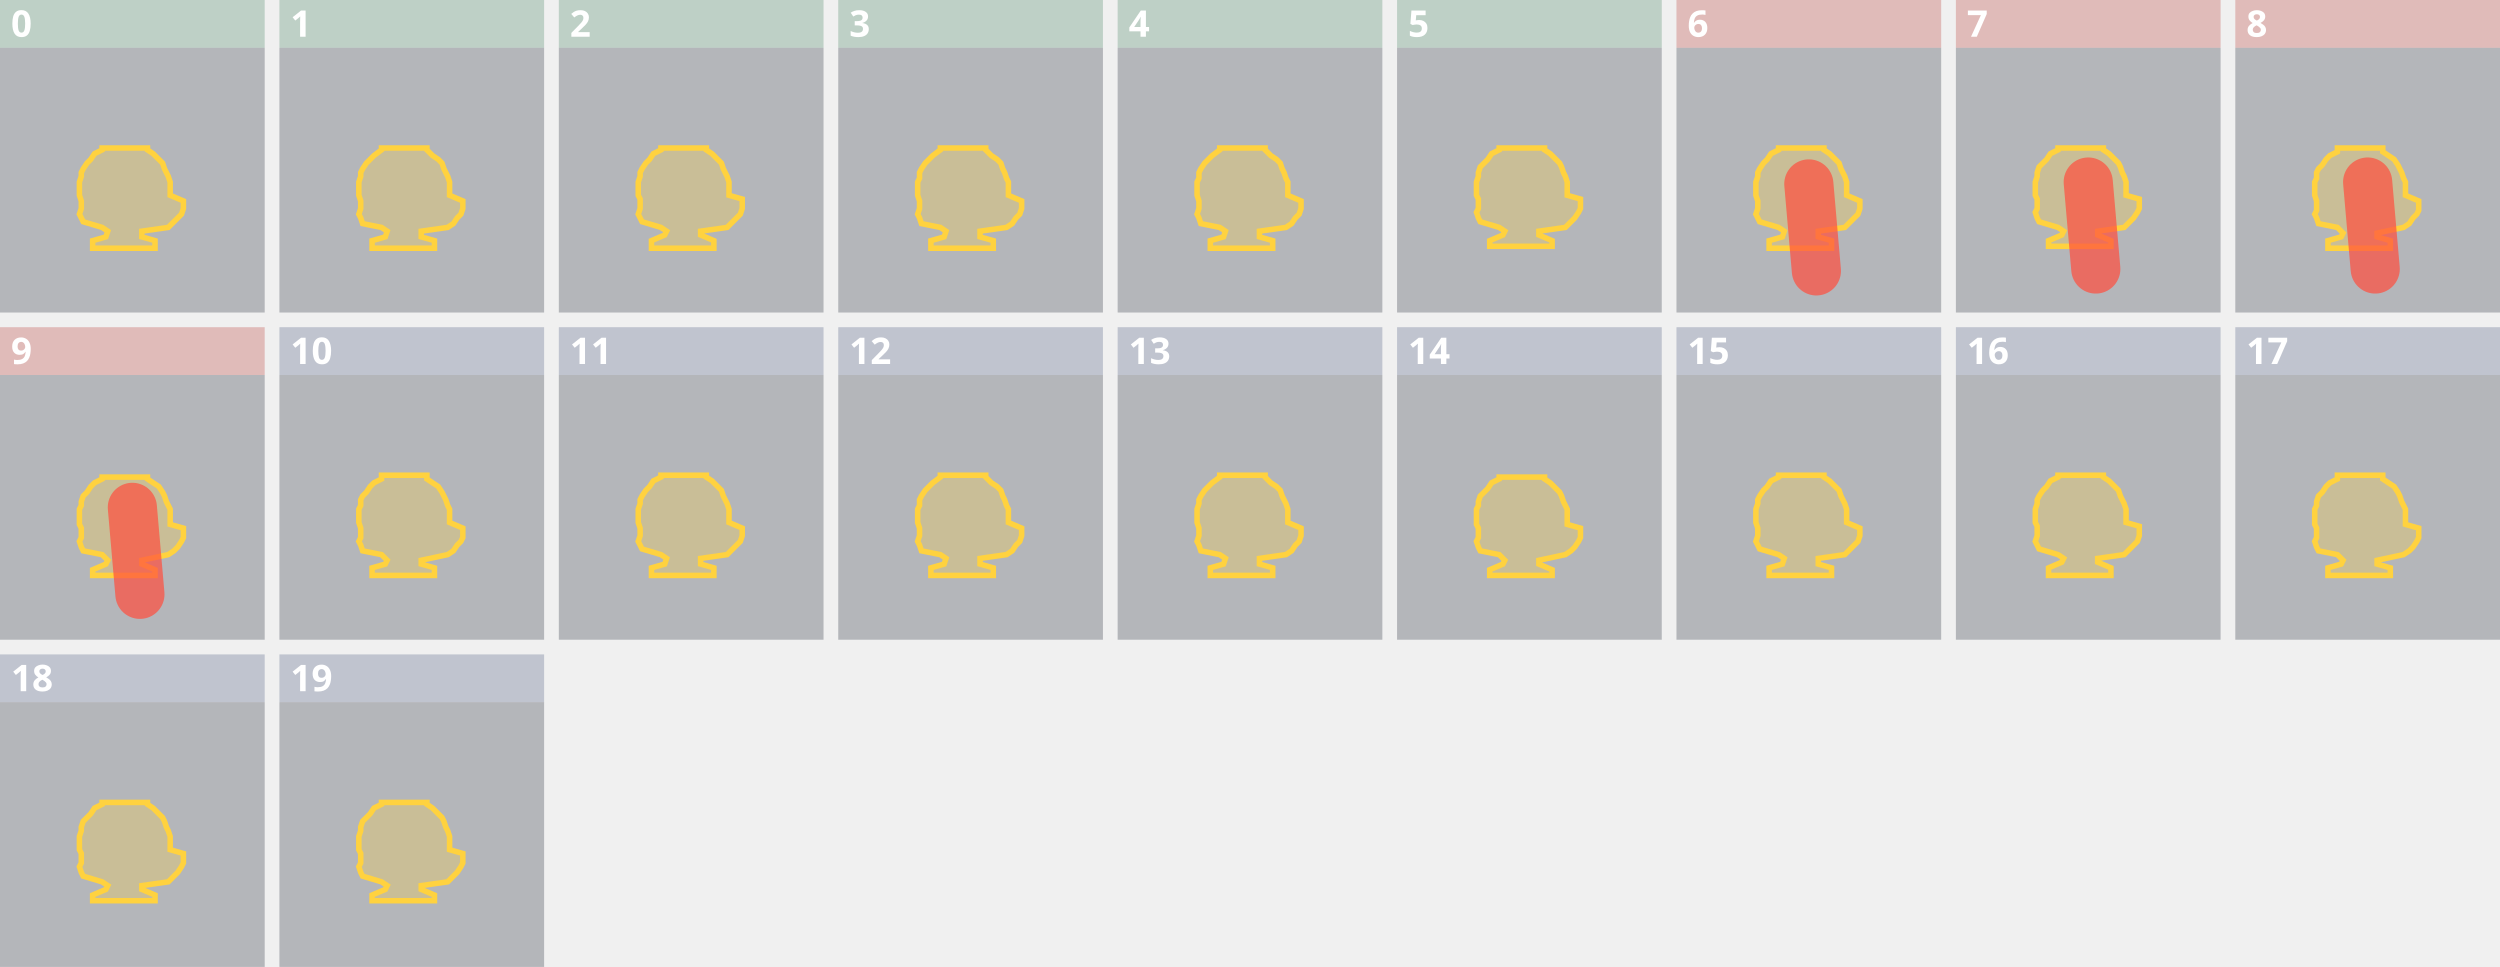
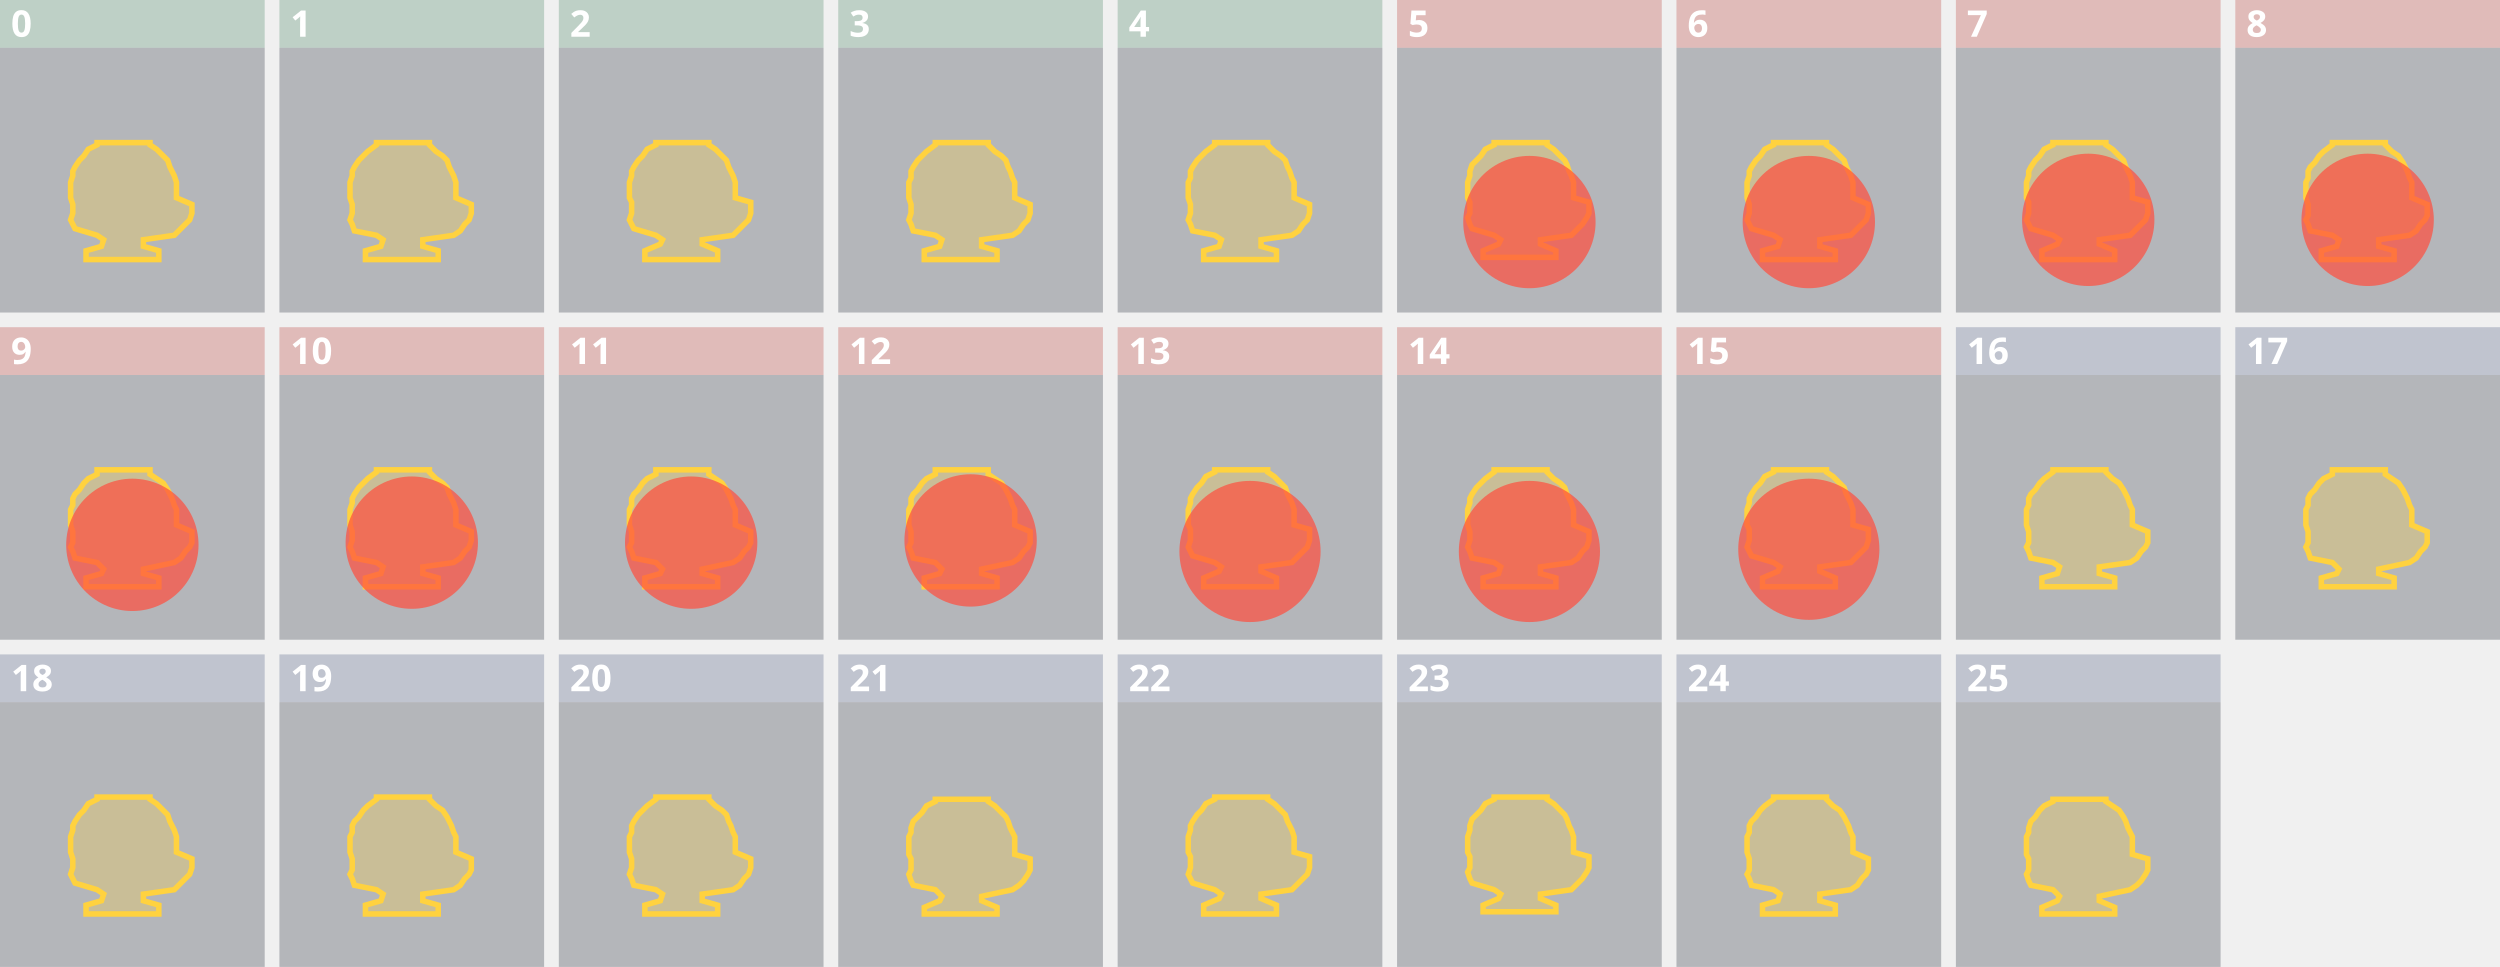
<svg xmlns="http://www.w3.org/2000/svg" viewBox="0 0 680 263" width="680" height="263">
-   <style>text{font:bold 10px sans-serif;fill:#ffffff}.k{fill:#1b2230}.g{stroke:#8a96aa;stroke-width:1.94}use{stroke-width:2.92;fill-opacity:.28}.u{stroke:#ffd23f;fill:#ffd23f}.v{stroke:#4ade80;fill:#4ade80;fill-opacity:.6}.a{stroke:#e879f9;fill:#e879f9}.o{stroke:#22d3ee;fill:#22d3ee;fill-opacity:.5}.H{color:#ff4d3d;fill:#ff4d3d;opacity:.7}.G{color:#3b9cff;fill:#3b9cff;opacity:.75}.S{color:#ffa630;fill:#ffa630;opacity:.75}.T{color:#ffa630;fill:none;stroke:#ffa630;stroke-width:3.89;stroke-dasharray:7.8}.P{color:#c49bff;fill:none;stroke:#c49bff;stroke-width:1.94;stroke-dasharray:5.8}</style>
+   <style>text{font:bold 10px sans-serif;fill:#ffffff}.k{fill:#1b2230}.g{stroke:#8a96aa;stroke-width:1.67}use{stroke-width:2.50;fill-opacity:.28}.u{stroke:#ffd23f;fill:#ffd23f}.v{stroke:#4ade80;fill:#4ade80;fill-opacity:.6}.a{stroke:#e879f9;fill:#e879f9}.o{stroke:#22d3ee;fill:#22d3ee;fill-opacity:.5}.H{color:#ff4d3d;fill:#ff4d3d;opacity:.7}.G{color:#3b9cff;fill:#3b9cff;opacity:.75}.S{color:#ffa630;fill:#ffa630;opacity:.75}.T{color:#ffa630;fill:none;stroke:#ffa630;stroke-width:3.33;stroke-dasharray:6.7}.P{color:#c49bff;fill:none;stroke:#c49bff;stroke-width:1.67;stroke-dasharray:5.0}</style>
  <defs>
    <path id="b0" d="M-16 -17L8 -17L8 -16L11 -14L14 -11L16 -9L17 -6L18 -4L19 -2L20 1L20 3L20 6L20 8L27 11L27 13L27 15L26 18L24 20L22 22L19 25L5 27L5 30L12 32L12 34L12 36L-21 36L-21 34L-21 32L-14 30L-13 27L-16 25L-26 22L-27 20L-28 18L-27 15L-27 13L-27 11L-28 8L-28 6L-28 3L-28 1L-27 -2L-27 -4L-26 -6L-24 -9L-22 -11L-20 -14L-16 -16Z" />
    <path id="b1" d="M-16 -17L8 -17L8 -16L11 -13L14 -11L16 -9L17 -6L18 -4L19 -2L20 1L20 3L20 6L20 8L27 11L27 13L27 15L26 18L24 20L22 23L19 25L5 27L5 30L12 32L12 35L12 36L-21 36L-21 35L-21 32L-14 30L-13 27L-16 25L-26 23L-27 20L-28 18L-27 15L-27 13L-27 11L-28 8L-28 6L-28 3L-28 1L-27 -2L-27 -4L-26 -6L-24 -9L-22 -11L-20 -13L-16 -16Z" />
    <path id="b2" d="M-16 -17L8 -17L8 -16L11 -14L14 -11L16 -9L17 -6L18 -4L19 -2L20 1L20 3L20 5L20 8L27 10L27 13L27 15L26 18L24 20L22 22L19 25L5 27L5 29L12 32L12 34L12 36L-21 36L-21 34L-21 32L-14 29L-13 27L-16 25L-26 22L-27 20L-28 18L-27 15L-27 13L-27 10L-28 8L-28 5L-28 3L-28 1L-27 -2L-27 -4L-26 -6L-24 -9L-22 -11L-20 -14L-16 -16Z" />
    <path id="b3" d="M-16 -17L8 -17L8 -16L11 -13L14 -11L16 -9L17 -6L18 -4L19 -1L20 1L20 3L20 6L20 8L27 11L27 13L27 15L26 18L24 20L22 23L19 25L5 27L5 30L12 32L12 35L12 36L-21 36L-21 35L-21 32L-14 30L-13 27L-16 25L-26 23L-27 20L-28 18L-27 15L-27 13L-27 11L-28 8L-28 6L-28 3L-28 1L-27 -1L-27 -4L-26 -6L-24 -9L-22 -11L-20 -13L-16 -16Z" />
    <path id="b4" d="M-16 -17L8 -17L8 -16L11 -14L14 -11L16 -9L17 -7L18 -4L19 -2L20 1L20 3L20 5L20 8L27 10L27 13L27 15L26 17L24 20L22 22L19 25L5 27L5 29L12 32L12 34L12 35L-21 35L-21 34L-21 32L-14 29L-13 27L-16 25L-26 22L-27 20L-28 17L-27 15L-27 13L-27 10L-28 8L-28 5L-28 3L-28 1L-27 -2L-27 -4L-26 -7L-24 -9L-22 -11L-20 -14L-16 -16Z" />
-     <path id="b5" d="M-16 -17L8 -17L8 -15L11 -13L14 -11L16 -8L17 -6L18 -4L19 -1L20 1L20 4L20 6L20 8L27 11L27 13L27 16L26 18L24 20L22 23L19 25L5 28L5 30L12 32L12 35L12 36L-21 36L-21 35L-21 32L-14 30L-13 28L-16 25L-26 23L-27 20L-28 18L-27 16L-27 13L-27 11L-28 8L-28 6L-28 4L-28 1L-27 -1L-27 -4L-26 -6L-24 -8L-22 -11L-20 -13L-16 -15Z" />
-     <path id="b6" d="M-16 -16L8 -16L8 -15L11 -13L14 -11L16 -8L17 -6L18 -3L19 -1L20 1L20 4L20 6L20 9L27 11L27 14L27 16L26 18L24 21L22 23L19 25L5 28L5 30L12 33L12 35L12 36L-21 36L-21 35L-21 33L-14 30L-13 28L-16 25L-26 23L-27 21L-28 18L-27 16L-27 14L-27 11L-28 9L-28 6L-28 4L-28 1L-27 -1L-27 -3L-26 -6L-24 -8L-22 -11L-20 -13L-16 -15Z" />
+     <path id="b5" d="M-16 -17L8 -17L8 -16L11 -13L14 -11L16 -8L17 -6L18 -4L19 -1L20 1L20 3L20 6L20 8L27 11L27 13L27 16L26 18L24 20L22 23L19 25L5 27L5 30L12 32L12 35L12 36L-21 36L-21 35L-21 32L-14 30L-13 27L-16 25L-26 23L-27 20L-28 18L-27 16L-27 13L-27 11L-28 8L-28 6L-28 3L-28 1L-27 -1L-27 -4L-26 -6L-24 -8L-22 -11L-20 -13L-16 -16Z" />
+     <path id="b6" d="M-16 -17L8 -17L8 -15L11 -13L14 -11L16 -8L17 -6L18 -4L19 -1L20 1L20 4L20 6L20 8L27 11L27 13L27 16L26 18L24 20L22 23L19 25L5 28L5 30L12 32L12 35L12 36L-21 36L-21 35L-21 32L-14 30L-13 28L-16 25L-26 23L-27 20L-28 18L-27 16L-27 13L-27 11L-28 8L-28 6L-28 4L-28 1L-27 -1L-27 -4L-26 -6L-24 -8L-22 -11L-20 -13L-16 -15Z" />
    <path id="b7" d="M-16 -16L8 -16L8 -15L11 -13L14 -10L16 -8L17 -6L18 -3L19 -1L20 1L20 4L20 6L20 9L27 11L27 14L27 16L26 18L24 21L22 23L19 25L5 28L5 30L12 33L12 35L12 36L-21 36L-21 35L-21 33L-14 30L-13 28L-16 25L-26 23L-27 21L-28 18L-27 16L-27 14L-27 11L-28 9L-28 6L-28 4L-28 1L-27 -1L-27 -3L-26 -6L-24 -8L-22 -10L-20 -13L-16 -15Z" />
-     <path id="b8" d="M-16 -17L8 -17L8 -15L11 -13L14 -11L16 -8L17 -6L18 -3L19 -1L20 1L20 4L20 6L20 9L27 11L27 13L27 16L26 18L24 21L22 23L19 25L5 28L5 30L12 32L12 35L12 36L-21 36L-21 35L-21 32L-14 30L-13 28L-16 25L-26 23L-27 21L-28 18L-27 16L-27 13L-27 11L-28 9L-28 6L-28 4L-28 1L-27 -1L-27 -3L-26 -6L-24 -8L-22 -11L-20 -13L-16 -15Z" />
-     <rect id="K" x="-70" y="-70" width="140" height="140" class="k" />
+     <path id="b8" d="M-16 -16L8 -16L8 -15L11 -13L14 -11L16 -8L17 -6L18 -3L19 -1L20 1L20 4L20 6L20 9L27 11L27 14L27 16L26 18L24 21L22 23L19 25L5 28L5 30L12 33L12 35L12 36L-21 36L-21 35L-21 33L-14 30L-13 28L-16 25L-26 23L-27 21L-28 18L-27 16L-27 14L-27 11L-28 9L-28 6L-28 4L-28 1L-27 -1L-27 -3L-26 -6L-24 -8L-22 -11L-20 -13L-16 -15Z" />
+     <rect id="K" x="-60" y="-60" width="120" height="120" class="k" />
    <rect id="Ls" width="72" height="13" fill="#3f7d5a" />
    <rect id="La" width="72" height="13" fill="#b8332b" />
    <rect id="Le" width="72" height="13" fill="#46557a" />
  </defs>
  <use href="#Ls" x="0" y="0" />
  <text x="3" y="10">0</text>
-   <svg x="0" y="13" width="72" height="72" viewBox="-70 -70 140 140">
+   <svg x="0" y="13" width="72" height="72" viewBox="-60 -60 120 120">
    <use href="#K" />
    <use href="#b0" class="u" />
  </svg>
  <use href="#Ls" x="76" y="0" />
  <text x="79" y="10">1</text>
-   <svg x="76" y="13" width="72" height="72" viewBox="-70 -70 140 140">
+   <svg x="76" y="13" width="72" height="72" viewBox="-60 -60 120 120">
    <use href="#K" />
    <use href="#b1" class="u" />
  </svg>
  <use href="#Ls" x="152" y="0" />
  <text x="155" y="10">2</text>
-   <svg x="152" y="13" width="72" height="72" viewBox="-70 -70 140 140">
+   <svg x="152" y="13" width="72" height="72" viewBox="-60 -60 120 120">
    <use href="#K" />
    <use href="#b2" class="u" />
  </svg>
  <use href="#Ls" x="228" y="0" />
  <text x="231" y="10">3</text>
-   <svg x="228" y="13" width="72" height="72" viewBox="-70 -70 140 140">
+   <svg x="228" y="13" width="72" height="72" viewBox="-60 -60 120 120">
    <use href="#K" />
    <use href="#b3" class="u" />
  </svg>
  <use href="#Ls" x="304" y="0" />
  <text x="307" y="10">4</text>
-   <svg x="304" y="13" width="72" height="72" viewBox="-70 -70 140 140">
+   <svg x="304" y="13" width="72" height="72" viewBox="-60 -60 120 120">
    <use href="#K" />
    <use href="#b3" class="u" />
  </svg>
-   <use href="#Ls" x="380" y="0" />
+   <use href="#La" x="380" y="0" />
  <text x="383" y="10">5</text>
-   <svg x="380" y="13" width="72" height="72" viewBox="-70 -70 140 140">
+   <svg x="380" y="13" width="72" height="72" viewBox="-60 -60 120 120">
    <use href="#K" />
    <use href="#b4" class="u" />
+     <g class="H">
+       <line x1="0" y1="19" x2="0" y2="19" stroke="currentColor" stroke-width="60" stroke-linecap="round" />
+     </g>
  </svg>
  <use href="#La" x="456" y="0" />
  <text x="459" y="10">6</text>
-   <svg x="456" y="13" width="72" height="72" viewBox="-70 -70 140 140">
+   <svg x="456" y="13" width="72" height="72" viewBox="-60 -60 120 120">
    <use href="#K" />
    <use href="#b0" class="u" />
    <g class="H">
-       <line x1="0" y1="2" x2="4" y2="48" stroke="currentColor" stroke-width="26" stroke-linecap="round" />
+       <line x1="0" y1="19" x2="0" y2="19" stroke="currentColor" stroke-width="60" stroke-linecap="round" />
    </g>
  </svg>
  <use href="#La" x="532" y="0" />
  <text x="535" y="10">7</text>
-   <svg x="532" y="13" width="72" height="72" viewBox="-70 -70 140 140">
-     <use href="#K" />
-     <use href="#b4" class="u" />
-     <g class="H">
-       <line x1="0" y1="1" x2="4" y2="47" stroke="currentColor" stroke-width="26" stroke-linecap="round" />
+   <svg x="532" y="13" width="72" height="72" viewBox="-60 -60 120 120">
+     <use href="#K" />
+     <use href="#b2" class="u" />
+     <g class="H">
+       <line x1="0" y1="18" x2="0" y2="18" stroke="currentColor" stroke-width="60" stroke-linecap="round" />
    </g>
  </svg>
  <use href="#La" x="608" y="0" />
  <text x="611" y="10">8</text>
-   <svg x="608" y="13" width="72" height="72" viewBox="-70 -70 140 140">
-     <use href="#K" />
-     <use href="#b5" class="u" />
-     <g class="H">
-       <line x1="0" y1="1" x2="4" y2="47" stroke="currentColor" stroke-width="26" stroke-linecap="round" />
+   <svg x="608" y="13" width="72" height="72" viewBox="-60 -60 120 120">
+     <use href="#K" />
+     <use href="#b5" class="u" />
+     <g class="H">
+       <line x1="0" y1="18" x2="0" y2="18" stroke="currentColor" stroke-width="60" stroke-linecap="round" />
    </g>
  </svg>
  <use href="#La" x="0" y="89" />
  <text x="3" y="99">9</text>
-   <svg x="0" y="102" width="72" height="72" viewBox="-70 -70 140 140">
-     <use href="#K" />
-     <use href="#b6" class="u" />
-     <g class="H">
-       <line x1="0" y1="0" x2="4" y2="46" stroke="currentColor" stroke-width="26" stroke-linecap="round" />
-     </g>
-   </svg>
-   <use href="#Le" x="76" y="89" />
+   <svg x="0" y="102" width="72" height="72" viewBox="-60 -60 120 120">
+     <use href="#K" />
+     <use href="#b6" class="u" />
+     <g class="H">
+       <line x1="0" y1="17" x2="0" y2="17" stroke="currentColor" stroke-width="60" stroke-linecap="round" />
+     </g>
+   </svg>
+   <use href="#La" x="76" y="89" />
  <text x="79" y="99">10</text>
-   <svg x="76" y="102" width="72" height="72" viewBox="-70 -70 140 140">
-     <use href="#K" />
-     <use href="#b5" class="u" />
-   </svg>
-   <use href="#Le" x="152" y="89" />
+   <svg x="76" y="102" width="72" height="72" viewBox="-60 -60 120 120">
+     <use href="#K" />
+     <use href="#b1" class="u" />
+     <g class="H">
+       <line x1="0" y1="16" x2="0" y2="16" stroke="currentColor" stroke-width="60" stroke-linecap="round" />
+     </g>
+   </svg>
+   <use href="#La" x="152" y="89" />
  <text x="155" y="99">11</text>
-   <svg x="152" y="102" width="72" height="72" viewBox="-70 -70 140 140">
-     <use href="#K" />
-     <use href="#b0" class="u" />
-   </svg>
-   <use href="#Le" x="228" y="89" />
+   <svg x="152" y="102" width="72" height="72" viewBox="-60 -60 120 120">
+     <use href="#K" />
+     <use href="#b6" class="u" />
+     <g class="H">
+       <line x1="0" y1="16" x2="0" y2="16" stroke="currentColor" stroke-width="60" stroke-linecap="round" />
+     </g>
+   </svg>
+   <use href="#La" x="228" y="89" />
  <text x="231" y="99">12</text>
-   <svg x="228" y="102" width="72" height="72" viewBox="-70 -70 140 140">
-     <use href="#K" />
-     <use href="#b3" class="u" />
-   </svg>
-   <use href="#Le" x="304" y="89" />
+   <svg x="228" y="102" width="72" height="72" viewBox="-60 -60 120 120">
+     <use href="#K" />
+     <use href="#b6" class="u" />
+     <g class="H">
+       <line x1="0" y1="15" x2="0" y2="15" stroke="currentColor" stroke-width="60" stroke-linecap="round" />
+     </g>
+   </svg>
+   <use href="#La" x="304" y="89" />
  <text x="307" y="99">13</text>
-   <svg x="304" y="102" width="72" height="72" viewBox="-70 -70 140 140">
+   <svg x="304" y="102" width="72" height="72" viewBox="-60 -60 120 120">
+     <use href="#K" />
+     <use href="#b2" class="u" />
+     <g class="H">
+       <line x1="0" y1="20" x2="0" y2="20" stroke="currentColor" stroke-width="64" stroke-linecap="round" />
+     </g>
+   </svg>
+   <use href="#La" x="380" y="89" />
+   <text x="383" y="99">14</text>
+   <svg x="380" y="102" width="72" height="72" viewBox="-60 -60 120 120">
    <use href="#K" />
    <use href="#b1" class="u" />
-   </svg>
-   <use href="#Le" x="380" y="89" />
-   <text x="383" y="99">14</text>
-   <svg x="380" y="102" width="72" height="72" viewBox="-70 -70 140 140">
-     <use href="#K" />
-     <use href="#b7" class="u" />
-   </svg>
-   <use href="#Le" x="456" y="89" />
+     <g class="H">
+       <line x1="0" y1="20" x2="0" y2="20" stroke="currentColor" stroke-width="64" stroke-linecap="round" />
+     </g>
+   </svg>
+   <use href="#La" x="456" y="89" />
  <text x="459" y="99">15</text>
-   <svg x="456" y="102" width="72" height="72" viewBox="-70 -70 140 140">
-     <use href="#K" />
-     <use href="#b0" class="u" />
+   <svg x="456" y="102" width="72" height="72" viewBox="-60 -60 120 120">
+     <use href="#K" />
+     <use href="#b2" class="u" />
+     <g class="H">
+       <line x1="0" y1="19" x2="0" y2="19" stroke="currentColor" stroke-width="64" stroke-linecap="round" />
+     </g>
  </svg>
  <use href="#Le" x="532" y="89" />
  <text x="535" y="99">16</text>
-   <svg x="532" y="102" width="72" height="72" viewBox="-70 -70 140 140">
-     <use href="#K" />
-     <use href="#b2" class="u" />
+   <svg x="532" y="102" width="72" height="72" viewBox="-60 -60 120 120">
+     <use href="#K" />
+     <use href="#b5" class="u" />
  </svg>
  <use href="#Le" x="608" y="89" />
  <text x="611" y="99">17</text>
-   <svg x="608" y="102" width="72" height="72" viewBox="-70 -70 140 140">
-     <use href="#K" />
-     <use href="#b8" class="u" />
+   <svg x="608" y="102" width="72" height="72" viewBox="-60 -60 120 120">
+     <use href="#K" />
+     <use href="#b6" class="u" />
  </svg>
  <use href="#Le" x="0" y="178" />
  <text x="3" y="188">18</text>
-   <svg x="0" y="191" width="72" height="72" viewBox="-70 -70 140 140">
-     <use href="#K" />
-     <use href="#b4" class="u" />
+   <svg x="0" y="191" width="72" height="72" viewBox="-60 -60 120 120">
+     <use href="#K" />
+     <use href="#b0" class="u" />
  </svg>
  <use href="#Le" x="76" y="178" />
  <text x="79" y="188">19</text>
-   <svg x="76" y="191" width="72" height="72" viewBox="-70 -70 140 140">
+   <svg x="76" y="191" width="72" height="72" viewBox="-60 -60 120 120">
+     <use href="#K" />
+     <use href="#b5" class="u" />
+   </svg>
+   <use href="#Le" x="152" y="178" />
+   <text x="155" y="188">20</text>
+   <svg x="152" y="191" width="72" height="72" viewBox="-60 -60 120 120">
+     <use href="#K" />
+     <use href="#b3" class="u" />
+   </svg>
+   <use href="#Le" x="228" y="178" />
+   <text x="231" y="188">21</text>
+   <svg x="228" y="191" width="72" height="72" viewBox="-60 -60 120 120">
+     <use href="#K" />
+     <use href="#b7" class="u" />
+   </svg>
+   <use href="#Le" x="304" y="178" />
+   <text x="307" y="188">22</text>
+   <svg x="304" y="191" width="72" height="72" viewBox="-60 -60 120 120">
+     <use href="#K" />
+     <use href="#b2" class="u" />
+   </svg>
+   <use href="#Le" x="380" y="178" />
+   <text x="383" y="188">23</text>
+   <svg x="380" y="191" width="72" height="72" viewBox="-60 -60 120 120">
    <use href="#K" />
    <use href="#b4" class="u" />
  </svg>
+   <use href="#Le" x="456" y="178" />
+   <text x="459" y="188">24</text>
+   <svg x="456" y="191" width="72" height="72" viewBox="-60 -60 120 120">
+     <use href="#K" />
+     <use href="#b5" class="u" />
+   </svg>
+   <use href="#Le" x="532" y="178" />
+   <text x="535" y="188">25</text>
+   <svg x="532" y="191" width="72" height="72" viewBox="-60 -60 120 120">
+     <use href="#K" />
+     <use href="#b8" class="u" />
+   </svg>
</svg>
